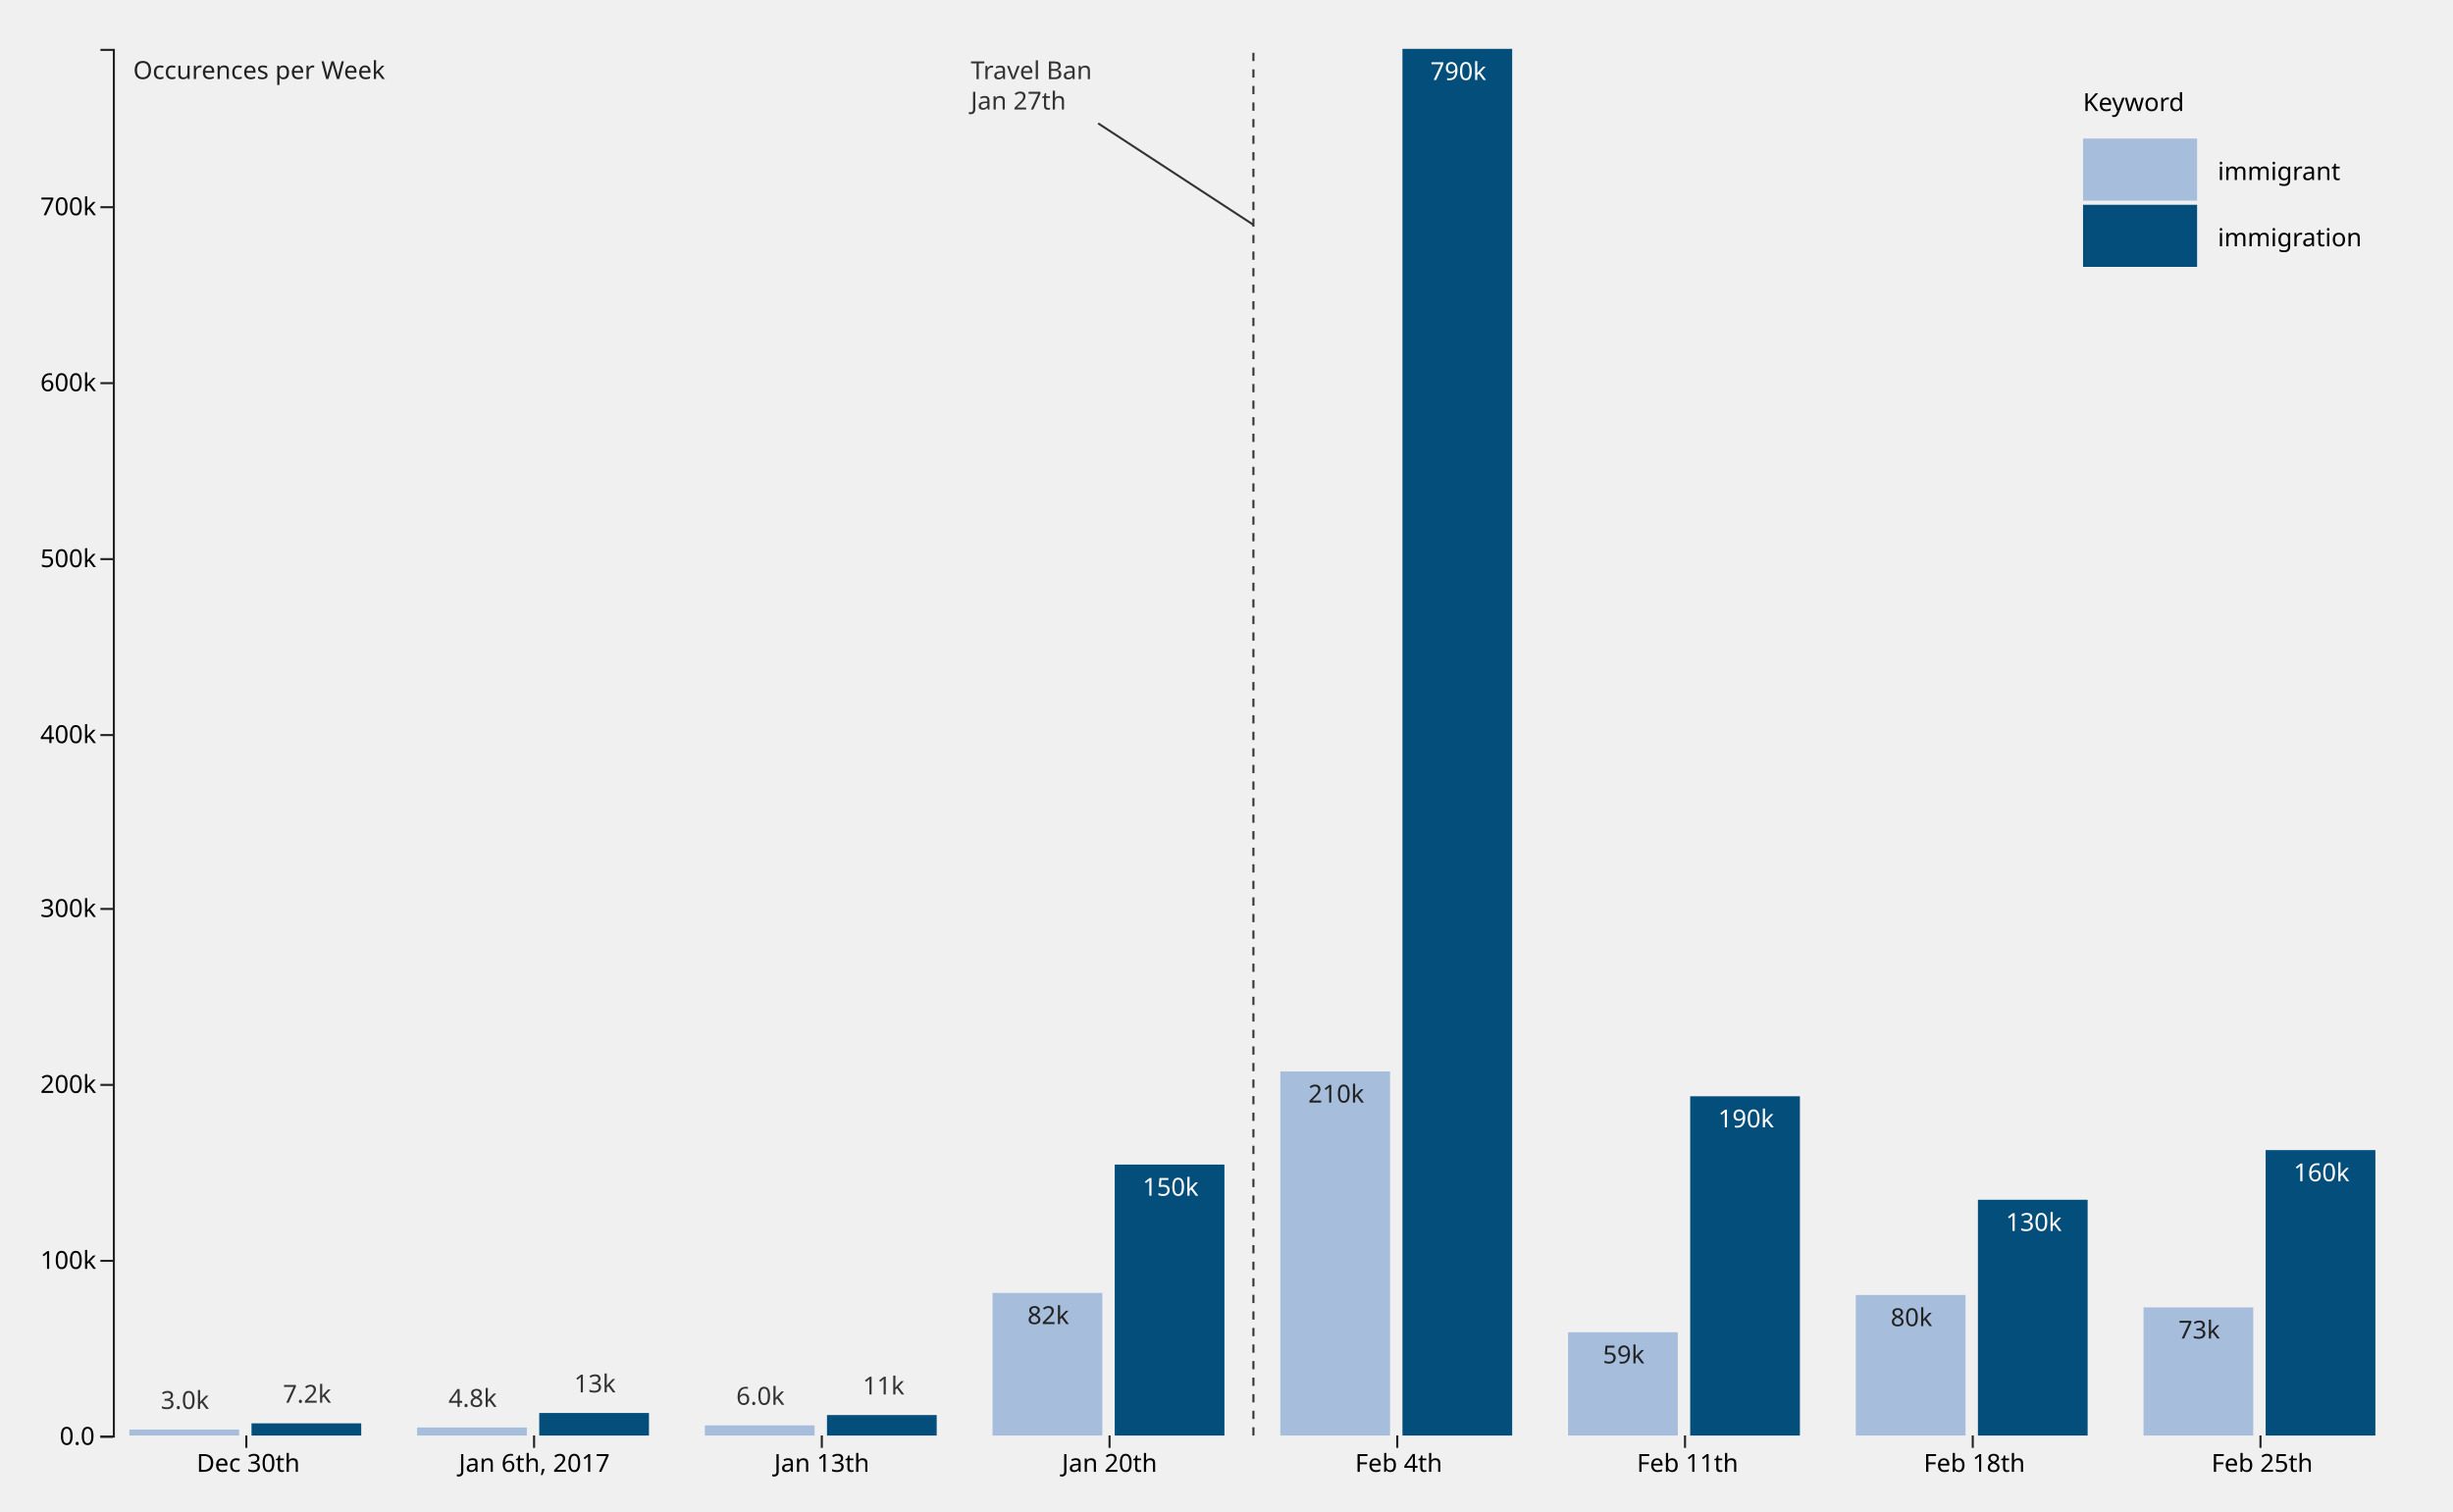
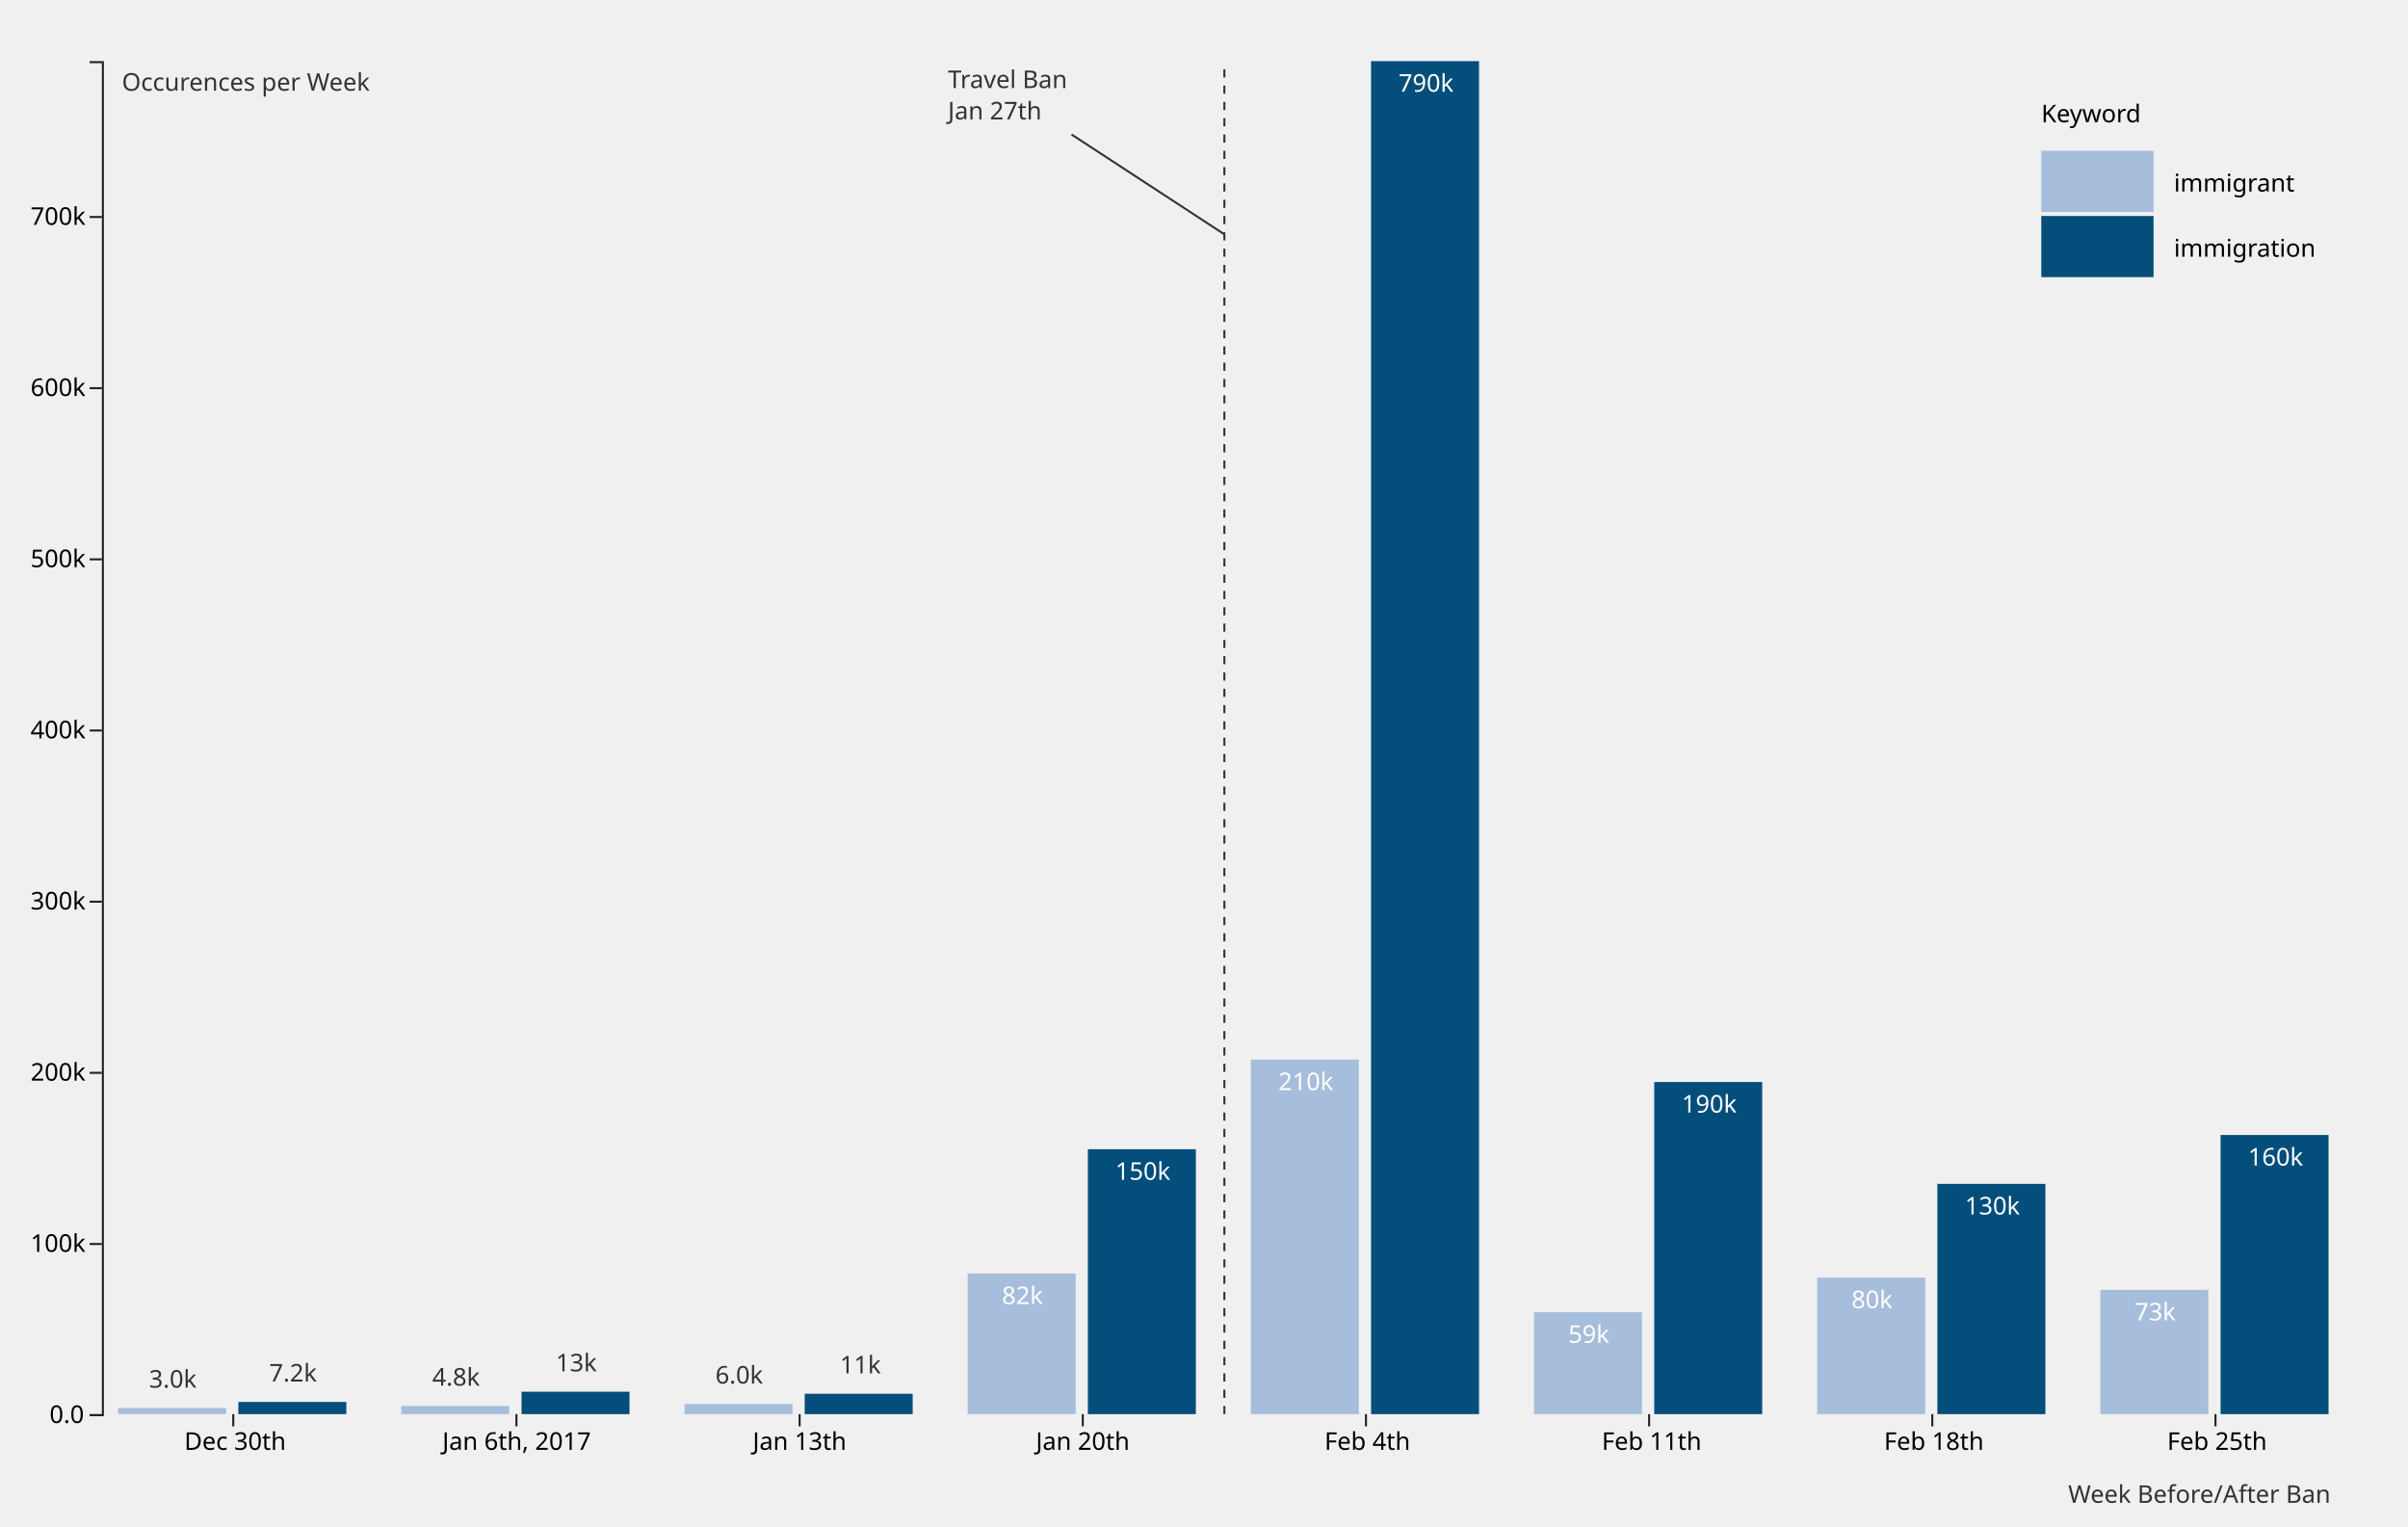
- <svg xmlns="http://www.w3.org/2000/svg" version="1.1" id="Layer_1" x="0px" y="0px" viewBox="-73.5 70.6 1185 730" style="enable-background:new -73.5 70.6 1185 730;" xml:space="preserve">
+ <svg xmlns="http://www.w3.org/2000/svg" version="1.1" id="Layer_1" x="0px" y="0px" viewBox="-41 32 1182 749" style="enable-background:new -41 32 1182 749;" xml:space="preserve">
  <style type="text/css">
	.st0{fill:#A6BDDB;}
	.st1{fill:#034E7B;}
	.st2{fill:#333333;}
	.st3{font-family:'ArialMT';}
	.st4{font-size:12px;}
- 	.st5{fill:#222222;}
- 	.st6{fill:#FFFFFF;}
- 	.st7{display:none;fill:none;stroke:#222222;}
- 	.st8{fill:none;stroke:#222222;}
- 	.st9{font-family:'Arial-BoldMT';}
- 	.st10{fill:none;stroke:#333333;stroke-dasharray:4,4;}
- 	.st11{fill:none;stroke:#333333;}
- 	.st12{fill:none;}
+ 	.st5{fill:#FFFFFF;}
+ 	.st6{display:none;fill:none;stroke:#222222;}
+ 	.st7{fill:none;stroke:#222222;}
+ 	.st8{font-family:'Arial-BoldMT';}
+ 	.st9{fill:none;stroke:#333333;stroke-dasharray:4,4;}
+ 	.st10{fill:none;stroke:#333333;}
+ 	.st11{fill:none;}
</style>
  <g transform="translate(36,30)">
    <g>
      <g transform="translate(2,0)">
-         <rect x="-49" y="731.2" class="st0" width="53" height="2.9" />
-         <rect x="10" y="728.2" class="st1" width="53" height="5.9" />
-         <text transform="matrix(1 0 0 1 -33.8408 721.2389)" class="st2 st3 st4">3.0k</text>
-         <text transform="matrix(1 0 0 1 25.1592 718.2389)" class="st2 st3 st4">7.2k</text>
+         <rect x="-21" y="693" class="st0" width="53" height="3" />
+         <rect x="38" y="690" class="st1" width="53" height="6" />
+         <text transform="matrix(1 0 0 1 -5.8408 683)" class="st2 st3 st4">3.0k</text>
+         <text transform="matrix(1 0 0 1 53.1592 680)" class="st2 st3 st4">7.2k</text>
      </g>
      <g transform="translate(141,0)">
-         <rect x="-49" y="730.2" class="st0" width="53" height="3.9" />
-         <rect x="10" y="723.2" class="st1" width="53" height="10.9" />
-         <text transform="matrix(1 0 0 1 -33.8408 720.2389)" class="st2 st3 st4">4.8k</text>
-         <text transform="matrix(1 0 0 1 26.8262 713.2389)" class="st2 st3 st4">13k</text>
+         <rect x="-21" y="692" class="st0" width="53" height="4" />
+         <rect x="38" y="685" class="st1" width="53" height="11" />
+         <text transform="matrix(1 0 0 1 -5.8408 682)" class="st2 st3 st4">4.8k</text>
+         <text transform="matrix(1 0 0 1 54.8262 675)" class="st2 st3 st4">13k</text>
      </g>
      <g transform="translate(280,0)">
-         <rect x="-49" y="729.2" class="st0" width="53" height="4.9" />
-         <rect x="10" y="724.2" class="st1" width="53" height="9.9" />
-         <text transform="matrix(1 0 0 1 -33.8408 719.2389)" class="st2 st3 st4">6.0k</text>
-         <text transform="matrix(1 0 0 1 27.2715 714.2389)" class="st2 st3 st4">11k</text>
+         <rect x="-21" y="691" class="st0" width="53" height="5" />
+         <rect x="38" y="686" class="st1" width="53" height="10" />
+         <text transform="matrix(1 0 0 1 -5.8408 681)" class="st2 st3 st4">6.0k</text>
+         <text transform="matrix(1 0 0 1 55.2715 676)" class="st2 st3 st4">11k</text>
      </g>
      <g transform="translate(419,0)">
-         <rect x="-49" y="665.2" class="st0" width="53" height="68.9" />
-         <rect x="10" y="603.2" class="st1" width="53" height="130.9" />
-         <text transform="matrix(1 0 0 1 -32.1738 680.2389)" class="st5 st3 st4">82k</text>
-         <text transform="matrix(1 0 0 1 23.4893 618.2389)" class="st6 st3 st4">150k</text>
+         <rect x="-21" y="627" class="st0" width="53" height="69" />
+         <rect x="38" y="566" class="st1" width="53" height="130" />
+         <text transform="matrix(1 0 0 1 -4.1738 642)" class="st5 st3 st4">82k</text>
+         <text transform="matrix(1 0 0 1 51.4893 581)" class="st5 st3 st4">150k</text>
      </g>
      <g transform="translate(558,0)">
-         <rect x="-49" y="558.2" class="st0" width="53" height="175.9" />
-         <rect x="10" y="64.2" class="st1" width="53" height="669.9" />
-         <text transform="matrix(1 0 0 1 -35.5107 573.2389)" class="st5 st3 st4">210k</text>
-         <text transform="matrix(1 0 0 1 23.4893 79.2388)" class="st6 st3 st4">790k</text>
+         <rect x="-21" y="522" class="st0" width="53" height="174" />
+         <rect x="38" y="32" class="st1" width="53" height="664" />
+         <text transform="matrix(1 0 0 1 -7.5107 537)" class="st5 st3 st4">210k</text>
+         <text transform="matrix(1 0 0 1 51.4893 47)" class="st5 st3 st4">790k</text>
      </g>
      <g transform="translate(697,0)">
-         <rect x="-49" y="684.2" class="st0" width="53" height="49.9" />
-         <rect x="10" y="570.2" class="st1" width="53" height="163.9" />
-         <text transform="matrix(1 0 0 1 -32.1738 699.2389)" class="st5 st3 st4">59k</text>
-         <text transform="matrix(1 0 0 1 23.4893 585.2389)" class="st6 st3 st4">190k</text>
+         <rect x="-21" y="646" class="st0" width="53" height="50" />
+         <rect x="38" y="533" class="st1" width="53" height="163" />
+         <text transform="matrix(1 0 0 1 -4.1738 661)" class="st5 st3 st4">59k</text>
+         <text transform="matrix(1 0 0 1 51.4893 548)" class="st5 st3 st4">190k</text>
      </g>
      <g transform="translate(836,0)">
-         <rect x="-49" y="666.2" class="st0" width="53" height="67.9" />
-         <rect x="10" y="620.2" class="st1" width="53" height="113.9" />
-         <text transform="matrix(1 0 0 1 -32.1738 681.2389)" class="st5 st3 st4">80k</text>
-         <text transform="matrix(1 0 0 1 23.4893 635.2389)" class="st6 st3 st4">130k</text>
+         <rect x="-21" y="629" class="st0" width="53" height="67" />
+         <rect x="38" y="583" class="st1" width="53" height="113" />
+         <text transform="matrix(1 0 0 1 -4.1738 644)" class="st5 st3 st4">80k</text>
+         <text transform="matrix(1 0 0 1 51.4893 598)" class="st5 st3 st4">130k</text>
      </g>
      <g transform="translate(975,0)">
-         <rect x="-49" y="672.2" class="st0" width="53" height="61.9" />
-         <rect x="10" y="596.2" class="st1" width="53" height="137.9" />
-         <text transform="matrix(1 0 0 1 -32.1738 687.2389)" class="st5 st3 st4">73k</text>
-         <text transform="matrix(1 0 0 1 23.4893 611.2389)" class="st6 st3 st4">160k</text>
+         <rect x="-21" y="635" class="st0" width="53" height="61" />
+         <rect x="38" y="559" class="st1" width="53" height="137" />
+         <text transform="matrix(1 0 0 1 -4.1738 650)" class="st5 st3 st4">73k</text>
+         <text transform="matrix(1 0 0 1 51.4893 574)" class="st5 st3 st4">160k</text>
      </g>
    </g>
    <g>
-       <g transform="translate(0,669.8611)">
-         <path class="st7" d="M-54.5,70.2v-5.5h1101.8v5.5" />
+       <g transform="translate(0,664)">
+         <path class="st6" d="M-26.5,38v-5.5h1102V38" />
        <g transform="translate(64.5,0)">
-           <line class="st8" x1="-55" y1="64.2" x2="-55" y2="70.2" />
-           <text transform="matrix(1 0 0 1 -79.0146 81.7589)" class="st3 st4">Dec 30th</text>
+           <line class="st7" x1="-27" y1="32" x2="-27" y2="38" />
+           <text transform="matrix(1 0 0 1 -51.0146 49.52)" class="st3 st4">Dec 30th</text>
        </g>
        <g transform="translate(203.5,0)">
-           <line class="st8" x1="-55" y1="64.2" x2="-55" y2="70.2" />
-           <text transform="matrix(1 0 0 1 -91.3633 81.7589)" class="st3 st4">Jan 6th, 2017</text>
+           <line class="st7" x1="-27" y1="32" x2="-27" y2="38" />
+           <text transform="matrix(1 0 0 1 -63.3633 49.52)" class="st3 st4">Jan 6th, 2017</text>
        </g>
        <g transform="translate(342.5,0)">
-           <line class="st8" x1="-55" y1="64.2" x2="-55" y2="70.2" />
-           <text transform="matrix(1 0 0 1 -78.0186 81.7589)" class="st3 st4">Jan 13th</text>
+           <line class="st7" x1="-27" y1="32" x2="-27" y2="38" />
+           <text transform="matrix(1 0 0 1 -50.0186 49.52)" class="st3 st4">Jan 13th</text>
        </g>
        <g transform="translate(481.5,0)">
-           <line class="st8" x1="-55" y1="64.2" x2="-55" y2="70.2" />
-           <text transform="matrix(1 0 0 1 -78.0186 81.7589)" class="st3 st4">Jan 20th</text>
+           <line class="st7" x1="-27" y1="32" x2="-27" y2="38" />
+           <text transform="matrix(1 0 0 1 -50.0186 49.52)" class="st3 st4">Jan 20th</text>
        </g>
        <g transform="translate(620.5,0)">
-           <line class="st8" x1="-55" y1="64.2" x2="-55" y2="70.2" />
-           <text transform="matrix(1 0 0 1 -75.3467 81.7589)" class="st3 st4">Feb 4th</text>
+           <line class="st7" x1="-27" y1="32" x2="-27" y2="38" />
+           <text transform="matrix(1 0 0 1 -47.3467 49.52)" class="st3 st4">Feb 4th</text>
        </g>
        <g transform="translate(759.5,0)">
-           <line class="st8" x1="-55" y1="64.2" x2="-55" y2="70.2" />
-           <text transform="matrix(1 0 0 1 -78.2383 81.7589)" class="st3 st4">Feb 11th</text>
+           <line class="st7" x1="-27" y1="32" x2="-27" y2="38" />
+           <text transform="matrix(1 0 0 1 -50.2383 49.52)" class="st3 st4">Feb 11th</text>
        </g>
        <g transform="translate(898.5,0)">
-           <line class="st8" x1="-55" y1="64.2" x2="-55" y2="70.2" />
-           <text transform="matrix(1 0 0 1 -78.6836 81.7589)" class="st3 st4">Feb 18th</text>
+           <line class="st7" x1="-27" y1="32" x2="-27" y2="38" />
+           <text transform="matrix(1 0 0 1 -50.6836 49.52)" class="st3 st4">Feb 18th</text>
        </g>
        <g transform="translate(1037.5,0)">
-           <line class="st8" x1="-55" y1="64.2" x2="-55" y2="70.2" />
-           <text transform="matrix(1 0 0 1 -78.6836 81.7589)" class="st3 st4">Feb 25th</text>
+           <line class="st7" x1="-27" y1="32" x2="-27" y2="38" />
+           <text transform="matrix(1 0 0 1 -50.6836 49.52)" class="st3 st4">Feb 25th</text>
        </g>
+         <text transform="matrix(1 0 0 1 938.1855 75.52)" class="st2 st8 st4">Week Before/After Ban</text>
      </g>
      <g>
-         <path class="st8" d="M-61,734.6h6.5V64.7H-61" />
-         <g transform="translate(0,670.5)">
-           <line class="st8" x1="-55" y1="64.2" x2="-61" y2="64.2" />
-           <text transform="matrix(1 0 0 1 -80.6816 68.0789)" class="st3 st4">0.0</text>
+         <path class="st7" d="M-33,696.5h6.5v-664H-33" />
+         <g transform="translate(0,664.5)">
+           <line class="st7" x1="-27" y1="32" x2="-33" y2="32" />
+           <text transform="matrix(1 0 0 1 -52.6816 35.84)" class="st3 st4">0.0</text>
        </g>
-         <g transform="translate(0,585.5)">
-           <line class="st8" x1="-55" y1="64.2" x2="-61" y2="64.2" />
-           <text transform="matrix(1 0 0 1 -90.0215 68.0789)" class="st3 st4">100k</text>
+         <g transform="translate(0,580.5)">
+           <line class="st7" x1="-27" y1="32" x2="-33" y2="32" />
+           <text transform="matrix(1 0 0 1 -62.0215 35.84)" class="st3 st4">100k</text>
        </g>
-         <g transform="translate(0,500.5)">
-           <line class="st8" x1="-55" y1="64.2" x2="-61" y2="64.2" />
-           <text transform="matrix(1 0 0 1 -90.0215 68.0789)" class="st3 st4">200k</text>
+         <g transform="translate(0,496.5)">
+           <line class="st7" x1="-27" y1="32" x2="-33" y2="32" />
+           <text transform="matrix(1 0 0 1 -62.0215 35.84)" class="st3 st4">200k</text>
        </g>
-         <g transform="translate(0,415.5)">
-           <line class="st8" x1="-55" y1="64.2" x2="-61" y2="64.2" />
-           <text transform="matrix(1 0 0 1 -90.0215 68.0789)" class="st3 st4">300k</text>
+         <g transform="translate(0,412.5)">
+           <line class="st7" x1="-27" y1="32" x2="-33" y2="32" />
+           <text transform="matrix(1 0 0 1 -62.0215 35.84)" class="st3 st4">300k</text>
        </g>
-         <g transform="translate(0,331.5)">
-           <line class="st8" x1="-55" y1="64.2" x2="-61" y2="64.2" />
-           <text transform="matrix(1 0 0 1 -90.0215 68.0789)" class="st3 st4">400k</text>
+         <g transform="translate(0,328.5)">
+           <line class="st7" x1="-27" y1="32" x2="-33" y2="32" />
+           <text transform="matrix(1 0 0 1 -62.0215 35.84)" class="st3 st4">400k</text>
        </g>
-         <g transform="translate(0,246.5)">
-           <line class="st8" x1="-55" y1="64.2" x2="-61" y2="64.2" />
-           <text transform="matrix(1 0 0 1 -90.0215 68.0789)" class="st3 st4">500k</text>
+         <g transform="translate(0,244.5)">
+           <line class="st7" x1="-27" y1="32" x2="-33" y2="32" />
+           <text transform="matrix(1 0 0 1 -62.0215 35.84)" class="st3 st4">500k</text>
        </g>
-         <g transform="translate(0,161.5)">
-           <line class="st8" x1="-55" y1="64.2" x2="-61" y2="64.2" />
-           <text transform="matrix(1 0 0 1 -90.0215 68.0789)" class="st3 st4">600k</text>
+         <g transform="translate(0,160.5)">
+           <line class="st7" x1="-27" y1="32" x2="-33" y2="32" />
+           <text transform="matrix(1 0 0 1 -62.0215 35.84)" class="st3 st4">600k</text>
        </g>
        <g transform="translate(0,76.5)">
-           <line class="st8" x1="-55" y1="64.2" x2="-61" y2="64.2" />
-           <text transform="matrix(1 0 0 1 -90.0215 68.0789)" class="st3 st4">700k</text>
+           <line class="st7" x1="-27" y1="32" x2="-33" y2="32" />
+           <text transform="matrix(1 0 0 1 -62.0215 35.84)" class="st3 st4">700k</text>
        </g>
-         <text transform="matrix(1 0 0 1 -45.1797 78.7589)" class="st5 st9 st4">Occurences per Week</text>
+         <text transform="matrix(1 0 0 1 -17.1797 46.52)" class="st2 st8 st4">Occurences per Week</text>
      </g>
    </g>
    <g id="travelBanAnot">
-       <line class="st10" x1="496" y1="734.1" x2="496" y2="64.2" />
+       <line class="st9" x1="524" y1="696" x2="524" y2="32" />
    </g>
    <g>
      <g>
        <g transform="translate(551, 85)">
          <g>
-             <path class="st11" d="M-55,64.2l-75-49" />
+             <path class="st10" d="M-27,32l-75-49" />
          </g>
          <g transform="translate(-75, -49)">
-             <g transform="translate(-61.54688, -30.98906)">
-               <rect x="-55" y="64.2" class="st12" width="62.7" height="28" />
-               <text transform="matrix(1 0 0 1 -55 88.4997)" class="st2 st3 st4">Jan 27th</text>
-               <text transform="matrix(1 0 0 1 -55 73.8389)" class="st2 st9 st4">Travel Ban</text>
+             <g transform="translate(-60.6875, -32.4)">
+               <rect x="-27" y="32" class="st11" width="61.7" height="29.4" />
+               <text transform="matrix(1 0 0 1 -27 57)" class="st2 st3 st4">Jan 27th</text>
+               <text transform="matrix(1 0 0 1 -27 41.6)" class="st2 st8 st4">Travel Ban</text>
            </g>
          </g>
        </g>
      </g>
    </g>
-     <g id="barLegend" transform="translate(951.7778,30)">
-       <g transform="translate(0,13.32812)">
+     <g id="barLegend" transform="translate(952,30)">
+       <g transform="translate(0,14)">
        <g transform="translate(0, 0)">
-           <rect x="-55" y="64.2" class="st0" width="55.1" height="30" />
-           <text transform="matrix(1 0 0 1 10.0889 84.2388)" class="st3 st4">immigrant</text>
+           <rect x="-27" y="32" class="st0" width="55.1" height="30" />
+           <text transform="matrix(1 0 0 1 38.1 52)" class="st3 st4">immigrant</text>
        </g>
        <g transform="translate(0, 32)">
-           <rect x="-55" y="64.2" class="st1" width="55.1" height="30" />
-           <text transform="matrix(1 0 0 1 10.0889 84.2388)" class="st3 st4">immigration</text>
+           <rect x="-27" y="32" class="st1" width="55.1" height="30" />
+           <text transform="matrix(1 0 0 1 38.1 52)" class="st3 st4">immigration</text>
        </g>
      </g>
-       <text transform="matrix(1 0 0 1 -55 64.2388)" class="st9 st4">Keyword</text>
+       <text transform="matrix(1 0 0 1 -27 32)" class="st8 st4">Keyword</text>
    </g>
  </g>
</svg>
